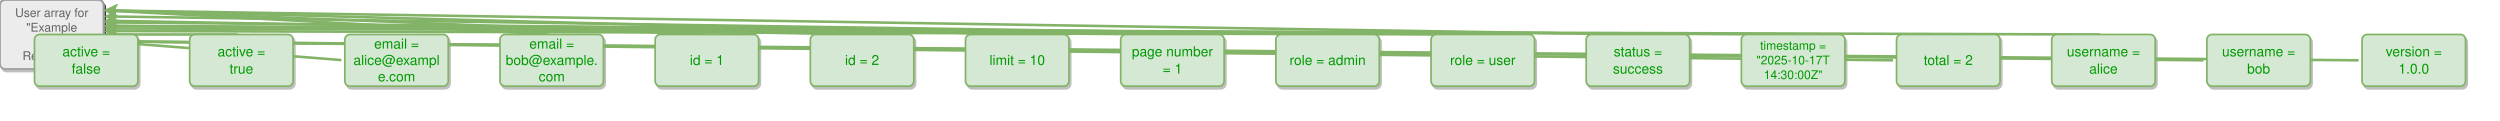
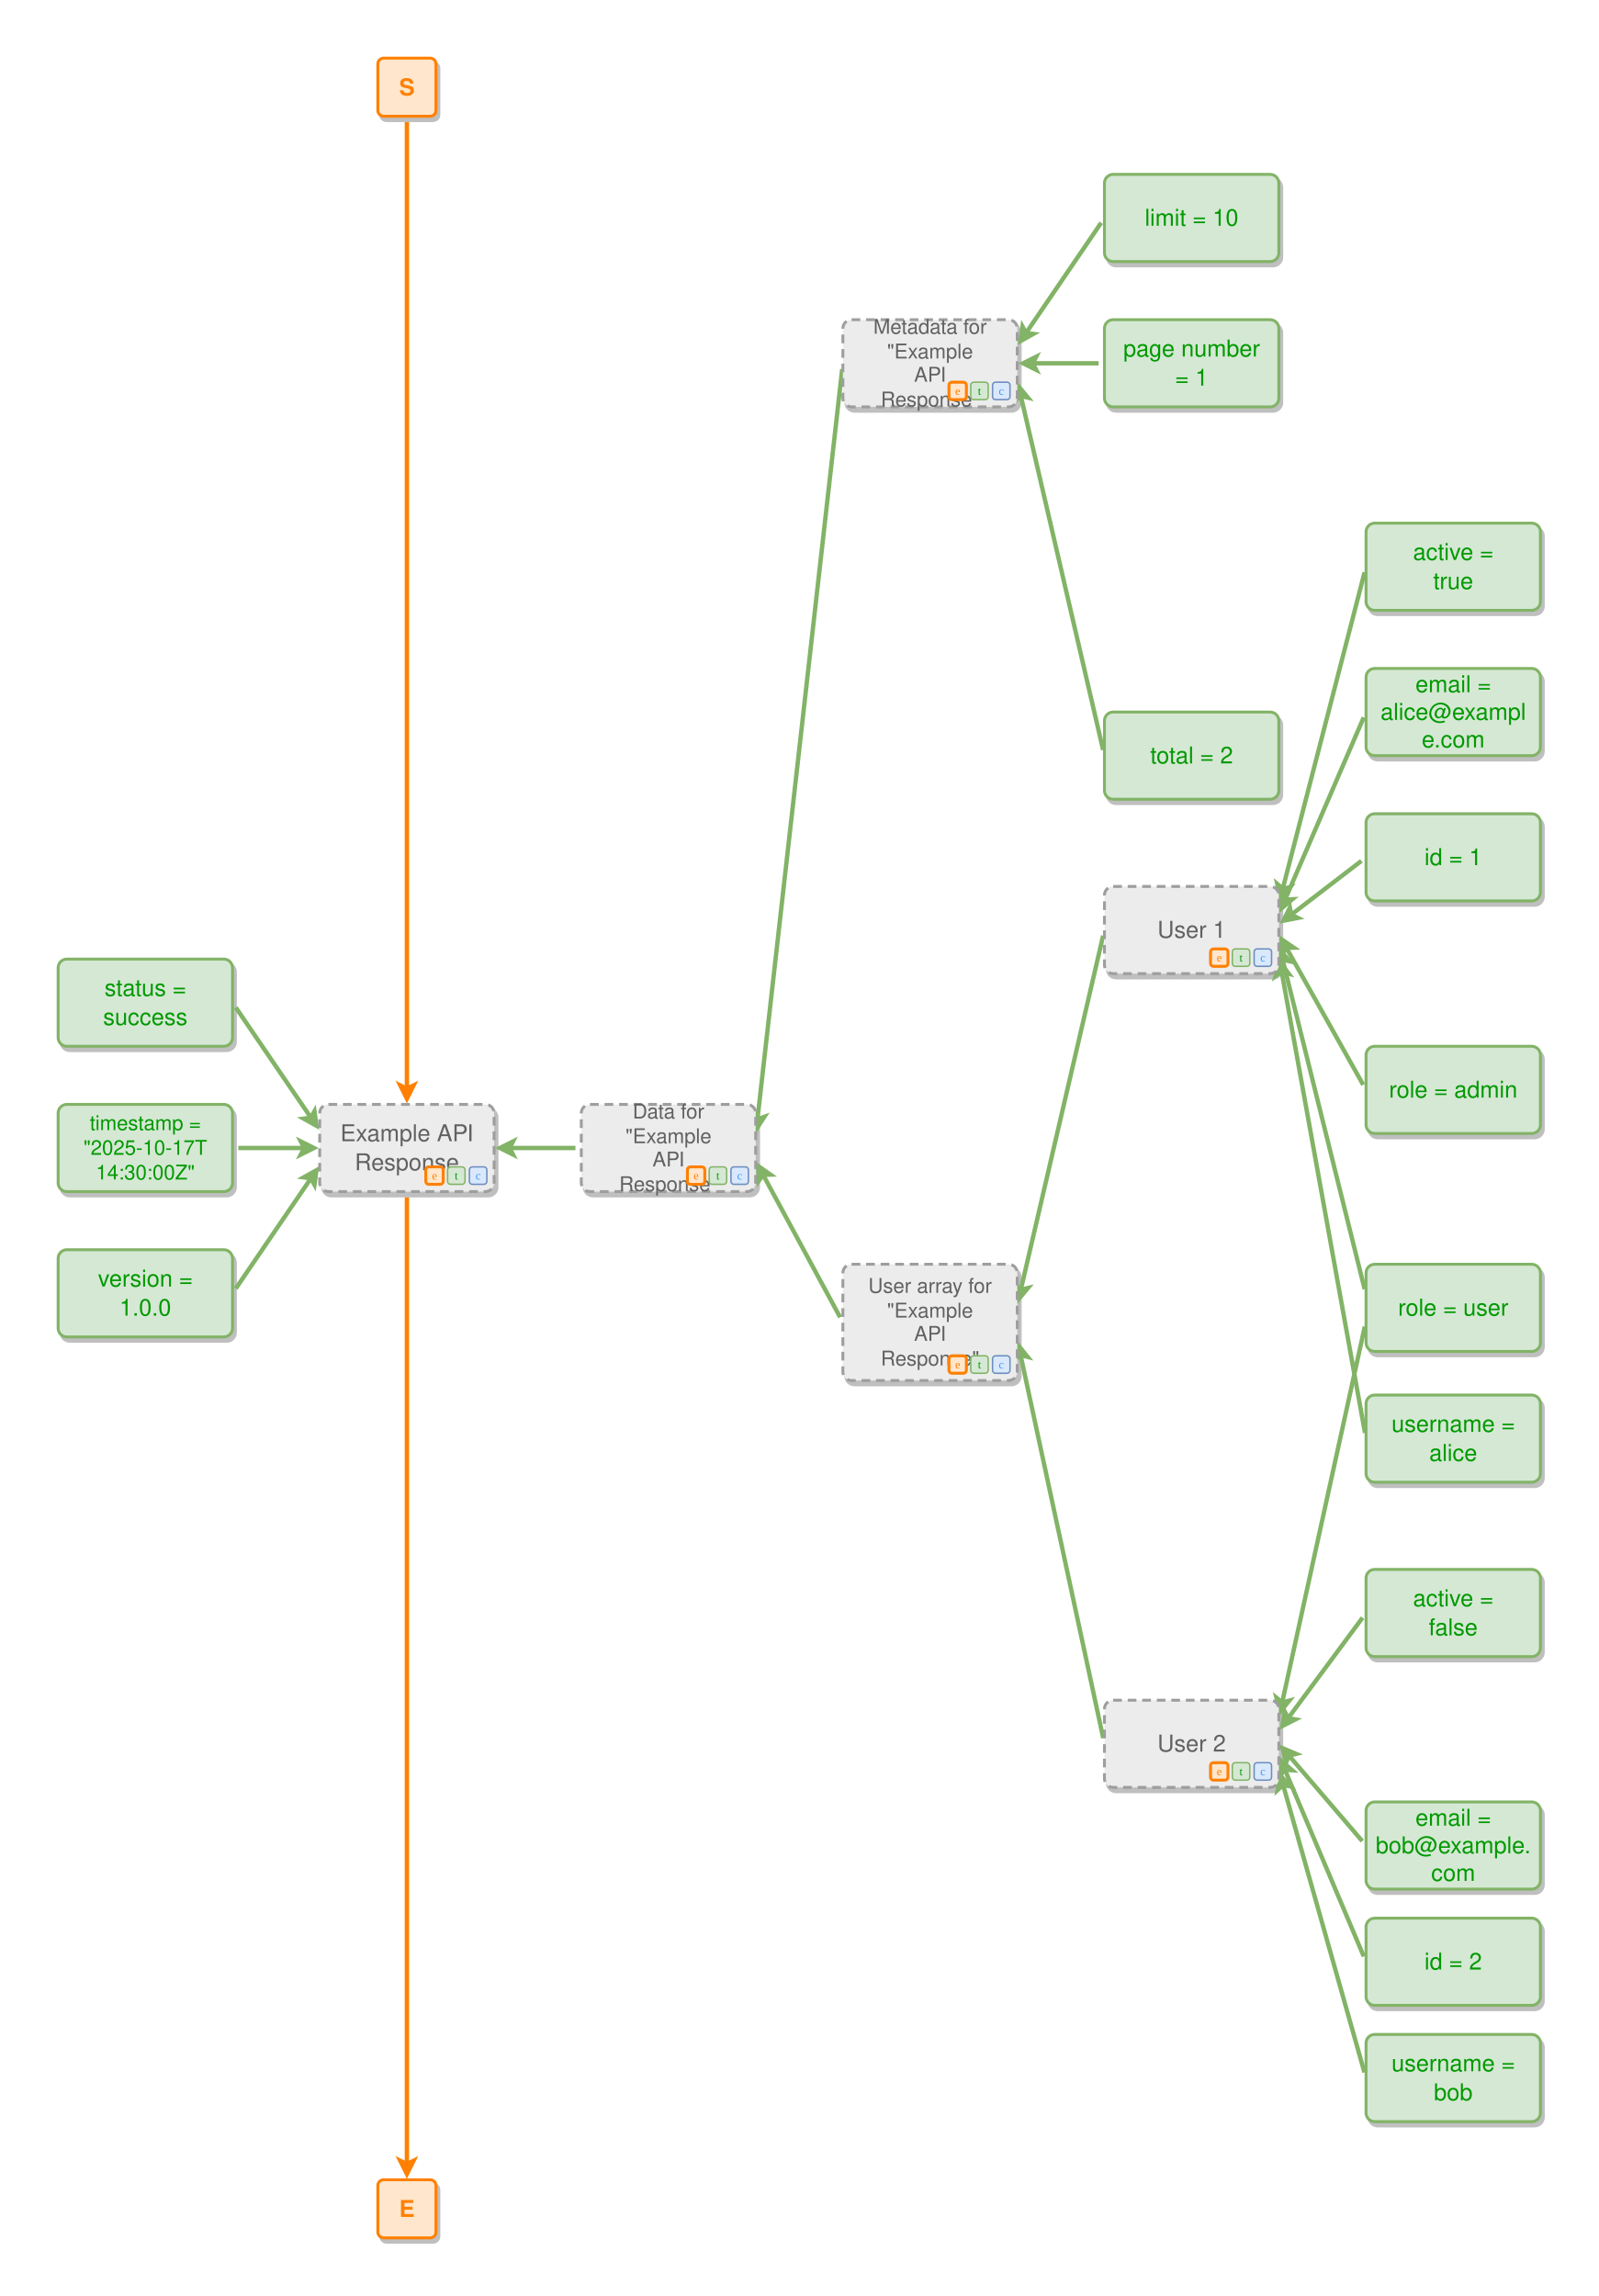
- <svg xmlns="http://www.w3.org/2000/svg" width="2900" height="140" viewBox="0 0 2900 140">
+ <svg xmlns="http://www.w3.org/2000/svg" width="1100" height="1580" viewBox="0 0 1100 1580">
  <defs>
  </defs>
  <g id="container-shells">
  </g>
  <g id="node-shadows">
-     <rect x="0" y="0" width="120" height="60" rx="6" ry="6" fill="#000000" stroke="#000000" stroke-width="2" opacity="0.25" transform="translate(2,3)" />
-     <rect x="580" y="40" width="120" height="60" rx="6" ry="6" fill="#000000" stroke="#000000" stroke-width="2" opacity="0.25" transform="translate(2,3)" />
-     <rect x="760" y="40" width="120" height="60" rx="6" ry="6" fill="#000000" stroke="#000000" stroke-width="2" opacity="0.25" transform="translate(2,3)" />
-     <rect x="940" y="40" width="120" height="60" rx="6" ry="6" fill="#000000" stroke="#000000" stroke-width="2" opacity="0.25" transform="translate(2,3)" />
-     <rect x="1120" y="40" width="120" height="60" rx="6" ry="6" fill="#000000" stroke="#000000" stroke-width="2" opacity="0.25" transform="translate(2,3)" />
-     <rect x="1300" y="40" width="120" height="60" rx="6" ry="6" fill="#000000" stroke="#000000" stroke-width="2" opacity="0.25" transform="translate(2,3)" />
-     <rect x="1480" y="40" width="120" height="60" rx="6" ry="6" fill="#000000" stroke="#000000" stroke-width="2" opacity="0.25" transform="translate(2,3)" />
-     <rect x="1660" y="40" width="120" height="60" rx="6" ry="6" fill="#000000" stroke="#000000" stroke-width="2" opacity="0.25" transform="translate(2,3)" />
-     <rect x="1840" y="40" width="120" height="60" rx="6" ry="6" fill="#000000" stroke="#000000" stroke-width="2" opacity="0.25" transform="translate(2,3)" />
-     <rect x="2020" y="40" width="120" height="60" rx="6" ry="6" fill="#000000" stroke="#000000" stroke-width="2" opacity="0.25" transform="translate(2,3)" />
-     <rect x="2200" y="40" width="120" height="60" rx="6" ry="6" fill="#000000" stroke="#000000" stroke-width="2" opacity="0.25" transform="translate(2,3)" />
-     <rect x="0" y="0" width="120" height="60" rx="6" ry="6" fill="#000000" stroke="#000000" stroke-width="2" opacity="0.25" transform="translate(2,3)" />
-     <rect x="2380" y="40" width="120" height="60" rx="6" ry="6" fill="#000000" stroke="#000000" stroke-width="2" opacity="0.25" transform="translate(2,3)" />
-     <rect x="2560" y="40" width="120" height="60" rx="6" ry="6" fill="#000000" stroke="#000000" stroke-width="2" opacity="0.25" transform="translate(2,3)" />
-     <rect x="2740" y="40" width="120" height="60" rx="6" ry="6" fill="#000000" stroke="#000000" stroke-width="2" opacity="0.25" transform="translate(2,3)" />
-     <rect x="0" y="0" width="120" height="60" rx="6" ry="6" fill="#000000" stroke="#000000" stroke-width="2" opacity="0.25" transform="translate(2,3)" />
-     <rect x="0" y="0" width="120" height="60" rx="6" ry="6" fill="#000000" stroke="#000000" stroke-width="2" opacity="0.25" transform="translate(2,3)" />
-     <rect x="0" y="0" width="120" height="60" rx="6" ry="6" fill="#000000" stroke="#000000" stroke-width="2" opacity="0.25" transform="translate(2,3)" />
-     <rect x="0" y="0" width="120" height="80" rx="6" ry="6" fill="#000000" stroke="#000000" stroke-width="2" opacity="0.25" transform="translate(2,3)" />
-     <rect x="40" y="40" width="120" height="60" rx="6" ry="6" fill="#000000" stroke="#000000" stroke-width="2" opacity="0.25" transform="translate(2,3)" />
-     <rect x="220" y="40" width="120" height="60" rx="6" ry="6" fill="#000000" stroke="#000000" stroke-width="2" opacity="0.25" transform="translate(2,3)" />
-     <rect x="400" y="40" width="120" height="60" rx="6" ry="6" fill="#000000" stroke="#000000" stroke-width="2" opacity="0.25" transform="translate(2,3)" />
+     <rect x="400" y="760" width="120" height="60" rx="6" ry="6" fill="#000000" stroke="#000000" stroke-width="2" opacity="0.25" transform="translate(2,3)" />
+     <rect x="940" y="1240" width="120" height="60" rx="6" ry="6" fill="#000000" stroke="#000000" stroke-width="2" opacity="0.25" transform="translate(2,3)" />
+     <rect x="940" y="560" width="120" height="60" rx="6" ry="6" fill="#000000" stroke="#000000" stroke-width="2" opacity="0.25" transform="translate(2,3)" />
+     <rect x="940" y="1320" width="120" height="60" rx="6" ry="6" fill="#000000" stroke="#000000" stroke-width="2" opacity="0.25" transform="translate(2,3)" />
+     <rect x="760" y="120" width="120" height="60" rx="6" ry="6" fill="#000000" stroke="#000000" stroke-width="2" opacity="0.25" transform="translate(2,3)" />
+     <rect x="760" y="220" width="120" height="60" rx="6" ry="6" fill="#000000" stroke="#000000" stroke-width="2" opacity="0.25" transform="translate(2,3)" />
+     <rect x="940" y="720" width="120" height="60" rx="6" ry="6" fill="#000000" stroke="#000000" stroke-width="2" opacity="0.25" transform="translate(2,3)" />
+     <rect x="940" y="870" width="120" height="60" rx="6" ry="6" fill="#000000" stroke="#000000" stroke-width="2" opacity="0.25" transform="translate(2,3)" />
+     <rect x="40" y="660" width="120" height="60" rx="6" ry="6" fill="#000000" stroke="#000000" stroke-width="2" opacity="0.25" transform="translate(2,3)" />
+     <rect x="40" y="760" width="120" height="60" rx="6" ry="6" fill="#000000" stroke="#000000" stroke-width="2" opacity="0.25" transform="translate(2,3)" />
+     <rect x="760" y="490" width="120" height="60" rx="6" ry="6" fill="#000000" stroke="#000000" stroke-width="2" opacity="0.25" transform="translate(2,3)" />
+     <rect x="220" y="760" width="120" height="60" rx="6" ry="6" fill="#000000" stroke="#000000" stroke-width="2" opacity="0.25" transform="translate(2,3)" />
+     <rect x="940" y="960" width="120" height="60" rx="6" ry="6" fill="#000000" stroke="#000000" stroke-width="2" opacity="0.25" transform="translate(2,3)" />
+     <rect x="940" y="1400" width="120" height="60" rx="6" ry="6" fill="#000000" stroke="#000000" stroke-width="2" opacity="0.25" transform="translate(2,3)" />
+     <rect x="40" y="860" width="120" height="60" rx="6" ry="6" fill="#000000" stroke="#000000" stroke-width="2" opacity="0.25" transform="translate(2,3)" />
+     <rect x="260" y="40" width="40" height="40" rx="4" ry="4" fill="#000000" stroke="#000000" stroke-width="2" opacity="0.25" transform="translate(2,3)" />
+     <rect x="260" y="1500" width="40" height="40" rx="4" ry="4" fill="#000000" stroke="#000000" stroke-width="2" opacity="0.25" transform="translate(2,3)" />
+     <rect x="580" y="220" width="120" height="60" rx="6" ry="6" fill="#000000" stroke="#000000" stroke-width="2" opacity="0.25" transform="translate(2,3)" />
+     <rect x="760" y="610" width="120" height="60" rx="6" ry="6" fill="#000000" stroke="#000000" stroke-width="2" opacity="0.25" transform="translate(2,3)" />
+     <rect x="760" y="1170" width="120" height="60" rx="6" ry="6" fill="#000000" stroke="#000000" stroke-width="2" opacity="0.25" transform="translate(2,3)" />
+     <rect x="580" y="870" width="120" height="80" rx="6" ry="6" fill="#000000" stroke="#000000" stroke-width="2" opacity="0.25" transform="translate(2,3)" />
+     <rect x="940" y="1080" width="120" height="60" rx="6" ry="6" fill="#000000" stroke="#000000" stroke-width="2" opacity="0.25" transform="translate(2,3)" />
+     <rect x="940" y="360" width="120" height="60" rx="6" ry="6" fill="#000000" stroke="#000000" stroke-width="2" opacity="0.25" transform="translate(2,3)" />
+     <rect x="940" y="460" width="120" height="60" rx="6" ry="6" fill="#000000" stroke="#000000" stroke-width="2" opacity="0.25" transform="translate(2,3)" />
  </g>
  <g id="edges">
    <g class="edge" data-edge-idx="0" data-edge-base="partof" data-edge-from="1" data-edge-to="2">
-       <line x1="28.00" y1="60.00" x2="32.75" y2="60.00" stroke="#82b366" stroke-width="3" />
-       <path d="M 26.00 60.00 L 35.00 55.50 L 32.75 60.00 L 35.00 64.50 Z" fill="#82b366" stroke="#82b366" stroke-width="3" stroke-miterlimit="10" />
+       <line x1="396.00" y1="790.00" x2="350.75" y2="790.00" stroke="#82b366" stroke-width="3" />
+       <path d="M 344.00 790.00 L 353.00 785.50 L 350.75 790.00 L 353.00 794.50 Z" fill="#82b366" stroke="#82b366" stroke-width="3" stroke-miterlimit="10" />
    </g>
    <g class="edge" data-edge-idx="1" data-edge-base="partof" data-edge-from="10" data-edge-to="5">
-       <line x1="636.01" y1="39.78" x2="130.73" y2="12.58" stroke="#82b366" stroke-width="3" />
-       <path d="M 123.99 12.22 L 133.22 8.21 L 130.73 12.58 L 132.74 17.19 Z" fill="#82b366" stroke="#82b366" stroke-width="3" stroke-miterlimit="10" />
+       <line x1="937.40" y1="1266.96" x2="887.00" y2="1208.16" stroke="#82b366" stroke-width="3" />
+       <path d="M 882.60 1203.04 L 891.88 1206.94 L 887.00 1208.16 L 885.04 1212.80 Z" fill="#82b366" stroke="#82b366" stroke-width="3" stroke-miterlimit="10" />
    </g>
    <g class="edge" data-edge-idx="2" data-edge-base="partof" data-edge-from="11" data-edge-to="4">
-       <line x1="816.00" y1="39.84" x2="130.74" y2="12.43" stroke="#82b366" stroke-width="3" />
-       <path d="M 124.00 12.16 L 133.17 8.02 L 130.74 12.43 L 132.81 17.02 Z" fill="#82b366" stroke="#82b366" stroke-width="3" stroke-miterlimit="10" />
+       <line x1="936.83" y1="592.43" x2="888.53" y2="629.46" stroke="#82b366" stroke-width="3" />
+       <path d="M 883.17 633.57 L 887.58 624.52 L 888.53 629.46 L 893.05 631.66 Z" fill="#82b366" stroke="#82b366" stroke-width="3" stroke-miterlimit="10" />
    </g>
    <g class="edge" data-edge-idx="3" data-edge-base="partof" data-edge-from="12" data-edge-to="5">
-       <line x1="996.00" y1="39.93" x2="130.75" y2="24.20" stroke="#82b366" stroke-width="3" />
-       <path d="M 124.00 24.07 L 133.08 19.74 L 130.75 24.20 L 132.92 28.74 Z" fill="#82b366" stroke="#82b366" stroke-width="3" stroke-miterlimit="10" />
+       <line x1="938.44" y1="1346.32" x2="884.18" y2="1217.90" stroke="#82b366" stroke-width="3" />
+       <path d="M 881.56 1211.68 L 889.20 1218.22 L 884.18 1217.90 L 880.91 1221.73 Z" fill="#82b366" stroke="#82b366" stroke-width="3" stroke-miterlimit="10" />
    </g>
    <g class="edge" data-edge-idx="4" data-edge-base="partof" data-edge-from="13" data-edge-to="3">
-       <line x1="1176.00" y1="39.89" x2="130.75" y2="12.28" stroke="#82b366" stroke-width="3" />
-       <path d="M 124.00 12.11 L 133.11 7.84 L 130.75 12.28 L 132.88 16.84 Z" fill="#82b366" stroke="#82b366" stroke-width="3" stroke-miterlimit="10" />
+       <line x1="757.75" y1="153.30" x2="706.06" y2="229.12" stroke="#82b366" stroke-width="3" />
+       <path d="M 702.25 234.70 L 703.61 224.72 L 706.06 229.12 L 711.04 229.79 Z" fill="#82b366" stroke="#82b366" stroke-width="3" stroke-miterlimit="10" />
    </g>
    <g class="edge" data-edge-idx="5" data-edge-base="partof" data-edge-from="14" data-edge-to="3">
-       <line x1="1356.00" y1="39.97" x2="130.75" y2="30.09" stroke="#82b366" stroke-width="3" />
-       <path d="M 124.00 30.03 L 133.04 25.60 L 130.75 30.09 L 132.96 34.60 Z" fill="#82b366" stroke="#82b366" stroke-width="3" stroke-miterlimit="10" />
+       <line x1="756.00" y1="250.00" x2="710.75" y2="250.00" stroke="#82b366" stroke-width="3" />
+       <path d="M 704.00 250.00 L 713.00 245.50 L 710.75 250.00 L 713.00 254.50 Z" fill="#82b366" stroke="#82b366" stroke-width="3" stroke-miterlimit="10" />
    </g>
    <g class="edge" data-edge-idx="6" data-edge-base="partof" data-edge-from="15" data-edge-to="4">
-       <line x1="1536.00" y1="39.94" x2="130.75" y2="19.16" stroke="#82b366" stroke-width="3" />
-       <path d="M 124.00 19.06 L 133.07 14.69 L 130.75 19.16 L 132.93 23.69 Z" fill="#82b366" stroke="#82b366" stroke-width="3" stroke-miterlimit="10" />
+       <line x1="938.04" y1="746.51" x2="885.26" y2="652.38" stroke="#82b366" stroke-width="3" />
+       <path d="M 881.96 646.49 L 890.28 652.14 L 885.26 652.38 L 882.43 656.54 Z" fill="#82b366" stroke="#82b366" stroke-width="3" stroke-miterlimit="10" />
    </g>
    <g class="edge" data-edge-idx="7" data-edge-base="partof" data-edge-from="16" data-edge-to="4">
-       <line x1="1716.00" y1="39.97" x2="130.75" y2="26.09" stroke="#82b366" stroke-width="3" />
-       <path d="M 124.00 26.03 L 133.04 21.61 L 130.75 26.09 L 132.96 30.61 Z" fill="#82b366" stroke="#82b366" stroke-width="3" stroke-miterlimit="10" />
+       <line x1="939.03" y1="887.12" x2="882.60" y2="660.43" stroke="#82b366" stroke-width="3" />
+       <path d="M 880.97 653.88 L 887.51 661.53 L 882.60 660.43 L 878.77 663.70 Z" fill="#82b366" stroke="#82b366" stroke-width="3" stroke-miterlimit="10" />
    </g>
    <g class="edge" data-edge-idx="8" data-edge-base="partof" data-edge-from="16" data-edge-to="5">
-       <line x1="1716.00" y1="39.99" x2="130.75" y2="36.03" stroke="#82b366" stroke-width="3" />
-       <path d="M 124.00 36.01 L 133.01 31.53 L 130.75 36.03 L 132.99 40.53 Z" fill="#82b366" stroke="#82b366" stroke-width="3" stroke-miterlimit="10" />
+       <line x1="939.14" y1="912.91" x2="882.31" y2="1171.50" stroke="#82b366" stroke-width="3" />
+       <path d="M 880.86 1178.09 L 878.40 1168.34 L 882.31 1171.50 L 887.19 1170.27 Z" fill="#82b366" stroke="#82b366" stroke-width="3" stroke-miterlimit="10" />
    </g>
    <g class="edge" data-edge-idx="9" data-edge-base="partof" data-edge-from="17" data-edge-to="2">
-       <line x1="1896.00" y1="39.94" x2="130.75" y2="12.17" stroke="#82b366" stroke-width="3" />
-       <path d="M 124.00 12.06 L 133.07 7.71 L 130.75 12.17 L 132.93 16.70 Z" fill="#82b366" stroke="#82b366" stroke-width="3" stroke-miterlimit="10" />
+       <line x1="162.25" y1="693.30" x2="213.94" y2="769.12" stroke="#82b366" stroke-width="3" />
+       <path d="M 217.75 774.70 L 208.96 769.79 L 213.94 769.12 L 216.39 764.72 Z" fill="#82b366" stroke="#82b366" stroke-width="3" stroke-miterlimit="10" />
    </g>
    <g class="edge" data-edge-idx="10" data-edge-base="partof" data-edge-from="18" data-edge-to="2">
-       <line x1="2076.00" y1="39.98" x2="130.75" y2="30.05" stroke="#82b366" stroke-width="3" />
-       <path d="M 124.00 30.02 L 133.02 25.57 L 130.75 30.05 L 132.98 34.57 Z" fill="#82b366" stroke="#82b366" stroke-width="3" stroke-miterlimit="10" />
+       <line x1="164.00" y1="790.00" x2="209.25" y2="790.00" stroke="#82b366" stroke-width="3" />
+       <path d="M 216.00 790.00 L 207.00 794.50 L 209.25 790.00 L 207.00 785.50 Z" fill="#82b366" stroke="#82b366" stroke-width="3" stroke-miterlimit="10" />
    </g>
    <g class="edge" data-edge-idx="11" data-edge-base="partof" data-edge-from="19" data-edge-to="3">
-       <line x1="2196.00" y1="69.96" x2="130.75" y2="48.11" stroke="#82b366" stroke-width="3" />
-       <path d="M 124.00 48.04 L 133.05 43.64 L 130.75 48.11 L 132.95 52.64 Z" fill="#82b366" stroke="#82b366" stroke-width="3" stroke-miterlimit="10" />
-     </g>
-     <g class="edge" data-edge-idx="12" data-edge-base="partof" data-edge-from="20" data-edge-to="4">
-       <line x1="2436.00" y1="39.99" x2="130.75" y2="33.03" stroke="#82b366" stroke-width="3" />
-       <path d="M 124.00 33.01 L 133.01 28.54 L 130.75 33.03 L 132.99 37.54 Z" fill="#82b366" stroke="#82b366" stroke-width="3" stroke-miterlimit="10" />
-     </g>
-     <g class="edge" data-edge-idx="13" data-edge-base="partof" data-edge-from="21" data-edge-to="5">
-       <line x1="2556.00" y1="69.96" x2="130.75" y2="48.10" stroke="#82b366" stroke-width="3" />
-       <path d="M 124.00 48.04 L 133.04 43.62 L 130.75 48.10 L 132.96 52.62 Z" fill="#82b366" stroke="#82b366" stroke-width="3" stroke-miterlimit="10" />
-     </g>
-     <g class="edge" data-edge-idx="14" data-edge-base="partof" data-edge-from="22" data-edge-to="2">
-       <line x1="2736.00" y1="69.97" x2="130.75" y2="48.09" stroke="#82b366" stroke-width="3" />
-       <path d="M 124.00 48.03 L 133.04 43.61 L 130.75 48.09 L 132.96 52.61 Z" fill="#82b366" stroke="#82b366" stroke-width="3" stroke-miterlimit="10" />
-     </g>
-     <g class="edge" data-edge-idx="16" data-edge-base="partof" data-edge-from="4" data-edge-to="6">
-       <line x1="56.00" y1="0.00" x2="34.75" y2="0.00" stroke="#82b366" stroke-width="3" />
-       <path d="M 28.00 0.00 L 37.00 -4.50 L 34.75 0.00 L 37.00 4.50 Z" fill="#82b366" stroke="#82b366" stroke-width="3" stroke-miterlimit="10" />
-     </g>
-     <g class="edge" data-edge-idx="18" data-edge-base="partof" data-edge-from="6" data-edge-to="1">
-       <line x1="96.00" y1="4.00" x2="96.00" y2="49.25" stroke="#82b366" stroke-width="3" />
-       <path d="M 96.00 56.00 L 91.50 47.00 L 96.00 49.25 L 100.50 47.00 Z" fill="#82b366" stroke="#82b366" stroke-width="3" stroke-miterlimit="10" />
-     </g>
-     <g class="edge" data-edge-idx="19" data-edge-base="partof" data-edge-from="7" data-edge-to="5">
-       <line x1="97.04" y1="42.69" x2="85.95" y2="52.77" stroke="#82b366" stroke-width="3" />
-       <path d="M 80.96 57.31 L 84.59 47.93 L 85.95 52.77 L 90.65 54.58 Z" fill="#82b366" stroke="#82b366" stroke-width="3" stroke-miterlimit="10" />
-     </g>
-     <g class="edge" data-edge-idx="20" data-edge-base="partof" data-edge-from="8" data-edge-to="4">
-       <line x1="276.00" y1="40.00" x2="130.75" y2="40.00" stroke="#82b366" stroke-width="3" />
-       <path d="M 124.00 40.00 L 133.00 35.50 L 130.75 40.00 L 133.00 44.50 Z" fill="#82b366" stroke="#82b366" stroke-width="3" stroke-miterlimit="10" />
-     </g>
-     <g class="edge" data-edge-idx="21" data-edge-base="partof" data-edge-from="9" data-edge-to="4">
-       <line x1="396.01" y1="69.69" x2="130.72" y2="48.84" stroke="#82b366" stroke-width="3" />
-       <path d="M 123.99 48.31 L 133.31 44.53 L 130.72 48.84 L 132.61 53.50 Z" fill="#82b366" stroke="#82b366" stroke-width="3" stroke-miterlimit="10" />
+       <line x1="759.09" y1="516.10" x2="702.44" y2="272.47" stroke="#82b366" stroke-width="3" />
+       <path d="M 700.91 265.90 L 707.33 273.64 L 702.44 272.47 L 698.56 275.68 Z" fill="#82b366" stroke="#82b366" stroke-width="3" stroke-miterlimit="10" />
+     </g>
+     <g class="edge" data-edge-idx="12" data-edge-base="leadsto" data-edge-from="2" data-edge-to="24">
+       <line x1="280.00" y1="824.00" x2="280.00" y2="1489.25" stroke="#ff8000" stroke-width="3" />
+       <path d="M 280.00 1496.00 L 275.50 1487.00 L 280.00 1489.25 L 284.50 1487.00 Z" fill="#ff8000" stroke="#ff8000" stroke-width="3" stroke-miterlimit="10" />
+     </g>
+     <g class="edge" data-edge-idx="13" data-edge-base="partof" data-edge-from="20" data-edge-to="4">
+       <line x1="939.29" y1="986.06" x2="881.91" y2="668.58" stroke="#82b366" stroke-width="3" />
+       <path d="M 880.71 661.94 L 886.74 669.99 L 881.91 668.58 L 877.88 671.59 Z" fill="#82b366" stroke="#82b366" stroke-width="3" stroke-miterlimit="10" />
+     </g>
+     <g class="edge" data-edge-idx="14" data-edge-base="partof" data-edge-from="21" data-edge-to="5">
+       <line x1="938.91" y1="1426.15" x2="882.93" y2="1228.34" stroke="#82b366" stroke-width="3" />
+       <path d="M 881.09 1221.85 L 887.87 1229.28 L 882.93 1228.34 L 879.21 1231.73 Z" fill="#82b366" stroke="#82b366" stroke-width="3" stroke-miterlimit="10" />
+     </g>
+     <g class="edge" data-edge-idx="15" data-edge-base="partof" data-edge-from="22" data-edge-to="2">
+       <line x1="162.25" y1="886.70" x2="213.94" y2="810.88" stroke="#82b366" stroke-width="3" />
+       <path d="M 217.75 805.30 L 216.39 815.28 L 213.94 810.88 L 208.96 810.21 Z" fill="#82b366" stroke="#82b366" stroke-width="3" stroke-miterlimit="10" />
+     </g>
+     <g class="edge" data-edge-idx="16" data-edge-base="leadsto" data-edge-from="23" data-edge-to="2">
+       <line x1="280.00" y1="84.00" x2="280.00" y2="749.25" stroke="#ff8000" stroke-width="3" />
+       <path d="M 280.00 756.00 L 275.50 747.00 L 280.00 749.25 L 284.50 747.00 Z" fill="#ff8000" stroke="#ff8000" stroke-width="3" stroke-miterlimit="10" />
+     </g>
+     <g class="edge" data-edge-idx="17" data-edge-base="partof" data-edge-from="3" data-edge-to="1">
+       <line x1="579.55" y1="253.97" x2="521.21" y2="770.32" stroke="#82b366" stroke-width="3" />
+       <path d="M 520.45 777.03 L 516.99 767.58 L 521.21 770.32 L 525.93 768.59 Z" fill="#82b366" stroke="#82b366" stroke-width="3" stroke-miterlimit="10" />
+     </g>
+     <g class="edge" data-edge-idx="18" data-edge-base="partof" data-edge-from="4" data-edge-to="6">
+       <line x1="759.09" y1="643.90" x2="702.44" y2="887.53" stroke="#82b366" stroke-width="3" />
+       <path d="M 700.91 894.10 L 698.56 884.32 L 702.44 887.53 L 707.33 886.36 Z" fill="#82b366" stroke="#82b366" stroke-width="3" stroke-miterlimit="10" />
+     </g>
+     <g class="edge" data-edge-idx="19" data-edge-base="partof" data-edge-from="5" data-edge-to="6">
+       <line x1="759.16" y1="1196.09" x2="702.27" y2="932.51" stroke="#82b366" stroke-width="3" />
+       <path d="M 700.84 925.91 L 707.14 933.76 L 702.27 932.51 L 698.34 935.66 Z" fill="#82b366" stroke="#82b366" stroke-width="3" stroke-miterlimit="10" />
+     </g>
+     <g class="edge" data-edge-idx="20" data-edge-base="partof" data-edge-from="6" data-edge-to="1">
+       <line x1="578.10" y1="906.48" x2="525.11" y2="808.46" stroke="#82b366" stroke-width="3" />
+       <path d="M 521.90 802.52 L 530.14 808.30 L 525.11 808.46 L 522.22 812.58 Z" fill="#82b366" stroke="#82b366" stroke-width="3" stroke-miterlimit="10" />
+     </g>
+     <g class="edge" data-edge-idx="21" data-edge-base="partof" data-edge-from="7" data-edge-to="5">
+       <line x1="937.62" y1="1113.21" x2="886.40" y2="1182.36" stroke="#82b366" stroke-width="3" />
+       <path d="M 882.38 1187.79 L 884.12 1177.88 L 886.40 1182.36 L 891.35 1183.23 Z" fill="#82b366" stroke="#82b366" stroke-width="3" stroke-miterlimit="10" />
+     </g>
+     <g class="edge" data-edge-idx="22" data-edge-base="partof" data-edge-from="8" data-edge-to="4">
+       <line x1="939.00" y1="393.87" x2="882.69" y2="611.59" stroke="#82b366" stroke-width="3" />
+       <path d="M 881.00 618.13 L 878.90 608.29 L 882.69 611.59 L 887.61 610.54 Z" fill="#82b366" stroke="#82b366" stroke-width="3" stroke-miterlimit="10" />
+     </g>
+     <g class="edge" data-edge-idx="23" data-edge-base="partof" data-edge-from="9" data-edge-to="4">
+       <line x1="938.41" y1="493.67" x2="884.26" y2="619.13" stroke="#82b366" stroke-width="3" />
+       <path d="M 881.59 625.33 L 881.02 615.28 L 884.26 619.13 L 889.28 618.85 Z" fill="#82b366" stroke="#82b366" stroke-width="3" stroke-miterlimit="10" />
    </g>
  </g>
  <g id="nodes">
-     <rect x="0" y="0" width="120" height="60" rx="6" ry="6" fill="#ececec" stroke="#9e9e9e" stroke-width="2" />
-     <text x="60" y="5" text-anchor="middle" dominant-baseline="middle" font-family="Helvetica,Inter,Segoe UI,Arial" font-size="14" font-weight="normal" fill="#616161">Data for</text>
-     <text x="60" y="22" text-anchor="middle" dominant-baseline="middle" font-family="Helvetica,Inter,Segoe UI,Arial" font-size="14" font-weight="normal" fill="#616161">"Example</text>
-     <text x="60" y="38" text-anchor="middle" dominant-baseline="middle" font-family="Helvetica,Inter,Segoe UI,Arial" font-size="14" font-weight="normal" fill="#616161">API</text>
-     <text x="60" y="55" text-anchor="middle" dominant-baseline="middle" font-family="Helvetica,Inter,Segoe UI,Arial" font-size="14" font-weight="normal" fill="#616161">Response"</text>
-     <rect x="580" y="40" width="120" height="60" rx="6" ry="6" fill="#d5e8d4" stroke="#82b366" stroke-width="2" />
-     <text x="640" y="51" text-anchor="middle" dominant-baseline="middle" font-family="Helvetica,Inter,Segoe UI,Arial" font-size="16" font-weight="normal" fill="#009900">email =</text>
-     <text x="640" y="70" text-anchor="middle" dominant-baseline="middle" font-family="Helvetica,Inter,Segoe UI,Arial" font-size="16" font-weight="normal" fill="#009900">bob@example.</text>
-     <text x="640" y="89" text-anchor="middle" dominant-baseline="middle" font-family="Helvetica,Inter,Segoe UI,Arial" font-size="16" font-weight="normal" fill="#009900">com</text>
-     <rect x="760" y="40" width="120" height="60" rx="6" ry="6" fill="#d5e8d4" stroke="#82b366" stroke-width="2" />
-     <text x="820" y="70" text-anchor="middle" dominant-baseline="middle" font-family="Helvetica,Inter,Segoe UI,Arial" font-size="16" font-weight="normal" fill="#009900">id = 1</text>
-     <rect x="940" y="40" width="120" height="60" rx="6" ry="6" fill="#d5e8d4" stroke="#82b366" stroke-width="2" />
-     <text x="1000" y="70" text-anchor="middle" dominant-baseline="middle" font-family="Helvetica,Inter,Segoe UI,Arial" font-size="16" font-weight="normal" fill="#009900">id = 2</text>
-     <rect x="1120" y="40" width="120" height="60" rx="6" ry="6" fill="#d5e8d4" stroke="#82b366" stroke-width="2" />
-     <text x="1180" y="70" text-anchor="middle" dominant-baseline="middle" font-family="Helvetica,Inter,Segoe UI,Arial" font-size="16" font-weight="normal" fill="#009900">limit = 10</text>
-     <rect x="1300" y="40" width="120" height="60" rx="6" ry="6" fill="#d5e8d4" stroke="#82b366" stroke-width="2" />
-     <text x="1360" y="60" text-anchor="middle" dominant-baseline="middle" font-family="Helvetica,Inter,Segoe UI,Arial" font-size="16" font-weight="normal" fill="#009900">page number</text>
-     <text x="1360" y="80" text-anchor="middle" dominant-baseline="middle" font-family="Helvetica,Inter,Segoe UI,Arial" font-size="16" font-weight="normal" fill="#009900">= 1</text>
-     <rect x="1480" y="40" width="120" height="60" rx="6" ry="6" fill="#d5e8d4" stroke="#82b366" stroke-width="2" />
-     <text x="1540" y="70" text-anchor="middle" dominant-baseline="middle" font-family="Helvetica,Inter,Segoe UI,Arial" font-size="16" font-weight="normal" fill="#009900">role = admin</text>
-     <rect x="1660" y="40" width="120" height="60" rx="6" ry="6" fill="#d5e8d4" stroke="#82b366" stroke-width="2" />
-     <text x="1720" y="70" text-anchor="middle" dominant-baseline="middle" font-family="Helvetica,Inter,Segoe UI,Arial" font-size="16" font-weight="normal" fill="#009900">role = user</text>
-     <rect x="1840" y="40" width="120" height="60" rx="6" ry="6" fill="#d5e8d4" stroke="#82b366" stroke-width="2" />
-     <text x="1900" y="60" text-anchor="middle" dominant-baseline="middle" font-family="Helvetica,Inter,Segoe UI,Arial" font-size="16" font-weight="normal" fill="#009900">status =</text>
-     <text x="1900" y="80" text-anchor="middle" dominant-baseline="middle" font-family="Helvetica,Inter,Segoe UI,Arial" font-size="16" font-weight="normal" fill="#009900">success</text>
-     <rect x="2020" y="40" width="120" height="60" rx="6" ry="6" fill="#d5e8d4" stroke="#82b366" stroke-width="2" />
-     <text x="2080" y="53" text-anchor="middle" dominant-baseline="middle" font-family="Helvetica,Inter,Segoe UI,Arial" font-size="14" font-weight="normal" fill="#009900">timestamp =</text>
-     <text x="2080" y="70" text-anchor="middle" dominant-baseline="middle" font-family="Helvetica,Inter,Segoe UI,Arial" font-size="14" font-weight="normal" fill="#009900">"2025-10-17T</text>
-     <text x="2080" y="87" text-anchor="middle" dominant-baseline="middle" font-family="Helvetica,Inter,Segoe UI,Arial" font-size="14" font-weight="normal" fill="#009900">14:30:00Z"</text>
-     <rect x="2200" y="40" width="120" height="60" rx="6" ry="6" fill="#d5e8d4" stroke="#82b366" stroke-width="2" />
-     <text x="2260" y="70" text-anchor="middle" dominant-baseline="middle" font-family="Helvetica,Inter,Segoe UI,Arial" font-size="16" font-weight="normal" fill="#009900">total = 2</text>
-     <rect x="0" y="0" width="120" height="60" rx="6" ry="6" fill="#ececec" stroke="#9e9e9e" stroke-width="2" />
-     <text x="60" y="20" text-anchor="middle" dominant-baseline="middle" font-family="Helvetica,Inter,Segoe UI,Arial" font-size="16" font-weight="normal" fill="#616161">Example API</text>
-     <text x="60" y="40" text-anchor="middle" dominant-baseline="middle" font-family="Helvetica,Inter,Segoe UI,Arial" font-size="16" font-weight="normal" fill="#616161">Response</text>
-     <rect x="2380" y="40" width="120" height="60" rx="6" ry="6" fill="#d5e8d4" stroke="#82b366" stroke-width="2" />
-     <text x="2440" y="60" text-anchor="middle" dominant-baseline="middle" font-family="Helvetica,Inter,Segoe UI,Arial" font-size="16" font-weight="normal" fill="#009900">username =</text>
-     <text x="2440" y="80" text-anchor="middle" dominant-baseline="middle" font-family="Helvetica,Inter,Segoe UI,Arial" font-size="16" font-weight="normal" fill="#009900">alice</text>
-     <rect x="2560" y="40" width="120" height="60" rx="6" ry="6" fill="#d5e8d4" stroke="#82b366" stroke-width="2" />
-     <text x="2620" y="60" text-anchor="middle" dominant-baseline="middle" font-family="Helvetica,Inter,Segoe UI,Arial" font-size="16" font-weight="normal" fill="#009900">username =</text>
-     <text x="2620" y="80" text-anchor="middle" dominant-baseline="middle" font-family="Helvetica,Inter,Segoe UI,Arial" font-size="16" font-weight="normal" fill="#009900">bob</text>
-     <rect x="2740" y="40" width="120" height="60" rx="6" ry="6" fill="#d5e8d4" stroke="#82b366" stroke-width="2" />
-     <text x="2800" y="60" text-anchor="middle" dominant-baseline="middle" font-family="Helvetica,Inter,Segoe UI,Arial" font-size="16" font-weight="normal" fill="#009900">version =</text>
-     <text x="2800" y="80" text-anchor="middle" dominant-baseline="middle" font-family="Helvetica,Inter,Segoe UI,Arial" font-size="16" font-weight="normal" fill="#009900">1.0.0</text>
-     <rect x="0" y="0" width="120" height="60" rx="6" ry="6" fill="#ececec" stroke="#9e9e9e" stroke-width="2" />
-     <text x="60" y="5" text-anchor="middle" dominant-baseline="middle" font-family="Helvetica,Inter,Segoe UI,Arial" font-size="14" font-weight="normal" fill="#616161">Metadata for</text>
-     <text x="60" y="22" text-anchor="middle" dominant-baseline="middle" font-family="Helvetica,Inter,Segoe UI,Arial" font-size="14" font-weight="normal" fill="#616161">"Example</text>
-     <text x="60" y="38" text-anchor="middle" dominant-baseline="middle" font-family="Helvetica,Inter,Segoe UI,Arial" font-size="14" font-weight="normal" fill="#616161">API</text>
-     <text x="60" y="55" text-anchor="middle" dominant-baseline="middle" font-family="Helvetica,Inter,Segoe UI,Arial" font-size="14" font-weight="normal" fill="#616161">Response"</text>
-     <rect x="0" y="0" width="120" height="60" rx="6" ry="6" fill="#ececec" stroke="#9e9e9e" stroke-width="2" />
-     <text x="60" y="30" text-anchor="middle" dominant-baseline="middle" font-family="Helvetica,Inter,Segoe UI,Arial" font-size="16" font-weight="normal" fill="#616161">User 1</text>
-     <rect x="0" y="0" width="120" height="60" rx="6" ry="6" fill="#ececec" stroke="#9e9e9e" stroke-width="2" />
-     <text x="60" y="30" text-anchor="middle" dominant-baseline="middle" font-family="Helvetica,Inter,Segoe UI,Arial" font-size="16" font-weight="normal" fill="#616161">User 2</text>
-     <rect x="0" y="0" width="120" height="80" rx="6" ry="6" fill="#ececec" stroke="#9e9e9e" stroke-width="2" />
-     <text x="60" y="15" text-anchor="middle" dominant-baseline="middle" font-family="Helvetica,Inter,Segoe UI,Arial" font-size="14" font-weight="normal" fill="#616161">User array for</text>
-     <text x="60" y="32" text-anchor="middle" dominant-baseline="middle" font-family="Helvetica,Inter,Segoe UI,Arial" font-size="14" font-weight="normal" fill="#616161">"Example</text>
-     <text x="60" y="48" text-anchor="middle" dominant-baseline="middle" font-family="Helvetica,Inter,Segoe UI,Arial" font-size="14" font-weight="normal" fill="#616161">API</text>
-     <text x="60" y="65" text-anchor="middle" dominant-baseline="middle" font-family="Helvetica,Inter,Segoe UI,Arial" font-size="14" font-weight="normal" fill="#616161">Response"</text>
-     <rect x="40" y="40" width="120" height="60" rx="6" ry="6" fill="#d5e8d4" stroke="#82b366" stroke-width="2" />
-     <text x="100" y="60" text-anchor="middle" dominant-baseline="middle" font-family="Helvetica,Inter,Segoe UI,Arial" font-size="16" font-weight="normal" fill="#009900">active =</text>
-     <text x="100" y="80" text-anchor="middle" dominant-baseline="middle" font-family="Helvetica,Inter,Segoe UI,Arial" font-size="16" font-weight="normal" fill="#009900">false</text>
-     <rect x="220" y="40" width="120" height="60" rx="6" ry="6" fill="#d5e8d4" stroke="#82b366" stroke-width="2" />
-     <text x="280" y="60" text-anchor="middle" dominant-baseline="middle" font-family="Helvetica,Inter,Segoe UI,Arial" font-size="16" font-weight="normal" fill="#009900">active =</text>
-     <text x="280" y="80" text-anchor="middle" dominant-baseline="middle" font-family="Helvetica,Inter,Segoe UI,Arial" font-size="16" font-weight="normal" fill="#009900">true</text>
-     <rect x="400" y="40" width="120" height="60" rx="6" ry="6" fill="#d5e8d4" stroke="#82b366" stroke-width="2" />
-     <text x="460" y="51" text-anchor="middle" dominant-baseline="middle" font-family="Helvetica,Inter,Segoe UI,Arial" font-size="16" font-weight="normal" fill="#009900">email =</text>
-     <text x="460" y="70" text-anchor="middle" dominant-baseline="middle" font-family="Helvetica,Inter,Segoe UI,Arial" font-size="16" font-weight="normal" fill="#009900">alice@exampl</text>
-     <text x="460" y="89" text-anchor="middle" dominant-baseline="middle" font-family="Helvetica,Inter,Segoe UI,Arial" font-size="16" font-weight="normal" fill="#009900">e.com</text>
+     <rect x="400" y="760" width="120" height="60" rx="6" ry="6" fill="#ececec" stroke="#9e9e9e" stroke-width="2" stroke-dasharray="6 4" />
+     <text x="460" y="765" text-anchor="middle" dominant-baseline="middle" font-family="Helvetica,Inter,Segoe UI,Arial" font-size="14" font-weight="normal" fill="#616161">Data for</text>
+     <text x="460" y="782" text-anchor="middle" dominant-baseline="middle" font-family="Helvetica,Inter,Segoe UI,Arial" font-size="14" font-weight="normal" fill="#616161">"Example</text>
+     <text x="460" y="798" text-anchor="middle" dominant-baseline="middle" font-family="Helvetica,Inter,Segoe UI,Arial" font-size="14" font-weight="normal" fill="#616161">API</text>
+     <text x="460" y="815" text-anchor="middle" dominant-baseline="middle" font-family="Helvetica,Inter,Segoe UI,Arial" font-size="14" font-weight="normal" fill="#616161">Response"</text>
+     <rect x="473" y="803" width="12" height="12" rx="2" ry="2" fill="#ffe6cc" stroke="#ff8000" stroke-width="2" />
+     <text x="479.0" y="809.0" text-anchor="middle" dominant-baseline="central" font-size="8" fill="#ff8000">e</text>
+     <rect x="488" y="803" width="12" height="12" rx="2" ry="2" fill="#d5e8d4" stroke="#82b366" stroke-width="1" />
+     <text x="494.0" y="809.0" text-anchor="middle" dominant-baseline="central" font-size="8" fill="#009900">t</text>
+     <rect x="503" y="803" width="12" height="12" rx="2" ry="2" fill="#dae8fc" stroke="#6c8ebf" stroke-width="1" />
+     <text x="509.0" y="809.0" text-anchor="middle" dominant-baseline="central" font-size="8" fill="#3399ff">c</text>
+     <rect x="940" y="1240" width="120" height="60" rx="6" ry="6" fill="#d5e8d4" stroke="#82b366" stroke-width="2" />
+     <text x="1000" y="1251" text-anchor="middle" dominant-baseline="middle" font-family="Helvetica,Inter,Segoe UI,Arial" font-size="16" font-weight="normal" fill="#009900">email =</text>
+     <text x="1000" y="1270" text-anchor="middle" dominant-baseline="middle" font-family="Helvetica,Inter,Segoe UI,Arial" font-size="16" font-weight="normal" fill="#009900">bob@example.</text>
+     <text x="1000" y="1289" text-anchor="middle" dominant-baseline="middle" font-family="Helvetica,Inter,Segoe UI,Arial" font-size="16" font-weight="normal" fill="#009900">com</text>
+     <rect x="940" y="560" width="120" height="60" rx="6" ry="6" fill="#d5e8d4" stroke="#82b366" stroke-width="2" />
+     <text x="1000" y="590" text-anchor="middle" dominant-baseline="middle" font-family="Helvetica,Inter,Segoe UI,Arial" font-size="16" font-weight="normal" fill="#009900">id = 1</text>
+     <rect x="940" y="1320" width="120" height="60" rx="6" ry="6" fill="#d5e8d4" stroke="#82b366" stroke-width="2" />
+     <text x="1000" y="1350" text-anchor="middle" dominant-baseline="middle" font-family="Helvetica,Inter,Segoe UI,Arial" font-size="16" font-weight="normal" fill="#009900">id = 2</text>
+     <rect x="760" y="120" width="120" height="60" rx="6" ry="6" fill="#d5e8d4" stroke="#82b366" stroke-width="2" />
+     <text x="820" y="150" text-anchor="middle" dominant-baseline="middle" font-family="Helvetica,Inter,Segoe UI,Arial" font-size="16" font-weight="normal" fill="#009900">limit = 10</text>
+     <rect x="760" y="220" width="120" height="60" rx="6" ry="6" fill="#d5e8d4" stroke="#82b366" stroke-width="2" />
+     <text x="820" y="240" text-anchor="middle" dominant-baseline="middle" font-family="Helvetica,Inter,Segoe UI,Arial" font-size="16" font-weight="normal" fill="#009900">page number</text>
+     <text x="820" y="260" text-anchor="middle" dominant-baseline="middle" font-family="Helvetica,Inter,Segoe UI,Arial" font-size="16" font-weight="normal" fill="#009900">= 1</text>
+     <rect x="940" y="720" width="120" height="60" rx="6" ry="6" fill="#d5e8d4" stroke="#82b366" stroke-width="2" />
+     <text x="1000" y="750" text-anchor="middle" dominant-baseline="middle" font-family="Helvetica,Inter,Segoe UI,Arial" font-size="16" font-weight="normal" fill="#009900">role = admin</text>
+     <rect x="940" y="870" width="120" height="60" rx="6" ry="6" fill="#d5e8d4" stroke="#82b366" stroke-width="2" />
+     <text x="1000" y="900" text-anchor="middle" dominant-baseline="middle" font-family="Helvetica,Inter,Segoe UI,Arial" font-size="16" font-weight="normal" fill="#009900">role = user</text>
+     <rect x="40" y="660" width="120" height="60" rx="6" ry="6" fill="#d5e8d4" stroke="#82b366" stroke-width="2" />
+     <text x="100" y="680" text-anchor="middle" dominant-baseline="middle" font-family="Helvetica,Inter,Segoe UI,Arial" font-size="16" font-weight="normal" fill="#009900">status =</text>
+     <text x="100" y="700" text-anchor="middle" dominant-baseline="middle" font-family="Helvetica,Inter,Segoe UI,Arial" font-size="16" font-weight="normal" fill="#009900">success</text>
+     <rect x="40" y="760" width="120" height="60" rx="6" ry="6" fill="#d5e8d4" stroke="#82b366" stroke-width="2" />
+     <text x="100" y="773" text-anchor="middle" dominant-baseline="middle" font-family="Helvetica,Inter,Segoe UI,Arial" font-size="14" font-weight="normal" fill="#009900">timestamp =</text>
+     <text x="100" y="790" text-anchor="middle" dominant-baseline="middle" font-family="Helvetica,Inter,Segoe UI,Arial" font-size="14" font-weight="normal" fill="#009900">"2025-10-17T</text>
+     <text x="100" y="807" text-anchor="middle" dominant-baseline="middle" font-family="Helvetica,Inter,Segoe UI,Arial" font-size="14" font-weight="normal" fill="#009900">14:30:00Z"</text>
+     <rect x="760" y="490" width="120" height="60" rx="6" ry="6" fill="#d5e8d4" stroke="#82b366" stroke-width="2" />
+     <text x="820" y="520" text-anchor="middle" dominant-baseline="middle" font-family="Helvetica,Inter,Segoe UI,Arial" font-size="16" font-weight="normal" fill="#009900">total = 2</text>
+     <rect x="220" y="760" width="120" height="60" rx="6" ry="6" fill="#ececec" stroke="#9e9e9e" stroke-width="2" stroke-dasharray="6 4" />
+     <text x="280" y="780" text-anchor="middle" dominant-baseline="middle" font-family="Helvetica,Inter,Segoe UI,Arial" font-size="16" font-weight="normal" fill="#616161">Example API</text>
+     <text x="280" y="800" text-anchor="middle" dominant-baseline="middle" font-family="Helvetica,Inter,Segoe UI,Arial" font-size="16" font-weight="normal" fill="#616161">Response</text>
+     <rect x="293" y="803" width="12" height="12" rx="2" ry="2" fill="#ffe6cc" stroke="#ff8000" stroke-width="2" />
+     <text x="299.0" y="809.0" text-anchor="middle" dominant-baseline="central" font-size="8" fill="#ff8000">e</text>
+     <rect x="308" y="803" width="12" height="12" rx="2" ry="2" fill="#d5e8d4" stroke="#82b366" stroke-width="1" />
+     <text x="314.0" y="809.0" text-anchor="middle" dominant-baseline="central" font-size="8" fill="#009900">t</text>
+     <rect x="323" y="803" width="12" height="12" rx="2" ry="2" fill="#dae8fc" stroke="#6c8ebf" stroke-width="1" />
+     <text x="329.0" y="809.0" text-anchor="middle" dominant-baseline="central" font-size="8" fill="#3399ff">c</text>
+     <rect x="940" y="960" width="120" height="60" rx="6" ry="6" fill="#d5e8d4" stroke="#82b366" stroke-width="2" />
+     <text x="1000" y="980" text-anchor="middle" dominant-baseline="middle" font-family="Helvetica,Inter,Segoe UI,Arial" font-size="16" font-weight="normal" fill="#009900">username =</text>
+     <text x="1000" y="1000" text-anchor="middle" dominant-baseline="middle" font-family="Helvetica,Inter,Segoe UI,Arial" font-size="16" font-weight="normal" fill="#009900">alice</text>
+     <rect x="940" y="1400" width="120" height="60" rx="6" ry="6" fill="#d5e8d4" stroke="#82b366" stroke-width="2" />
+     <text x="1000" y="1420" text-anchor="middle" dominant-baseline="middle" font-family="Helvetica,Inter,Segoe UI,Arial" font-size="16" font-weight="normal" fill="#009900">username =</text>
+     <text x="1000" y="1440" text-anchor="middle" dominant-baseline="middle" font-family="Helvetica,Inter,Segoe UI,Arial" font-size="16" font-weight="normal" fill="#009900">bob</text>
+     <rect x="40" y="860" width="120" height="60" rx="6" ry="6" fill="#d5e8d4" stroke="#82b366" stroke-width="2" />
+     <text x="100" y="880" text-anchor="middle" dominant-baseline="middle" font-family="Helvetica,Inter,Segoe UI,Arial" font-size="16" font-weight="normal" fill="#009900">version =</text>
+     <text x="100" y="900" text-anchor="middle" dominant-baseline="middle" font-family="Helvetica,Inter,Segoe UI,Arial" font-size="16" font-weight="normal" fill="#009900">1.0.0</text>
+     <rect x="260" y="40" width="40" height="40" rx="4" ry="4" fill="#ffe6cc" stroke="#ff8000" stroke-width="2" />
+     <text x="280" y="60" text-anchor="middle" dominant-baseline="middle" font-family="Helvetica,Inter,Segoe UI,Arial" font-size="16" font-weight="bold" fill="#ff8000">S</text>
+     <rect x="260" y="1500" width="40" height="40" rx="4" ry="4" fill="#ffe6cc" stroke="#ff8000" stroke-width="2" />
+     <text x="280" y="1520" text-anchor="middle" dominant-baseline="middle" font-family="Helvetica,Inter,Segoe UI,Arial" font-size="16" font-weight="bold" fill="#ff8000">E</text>
+     <rect x="580" y="220" width="120" height="60" rx="6" ry="6" fill="#ececec" stroke="#9e9e9e" stroke-width="2" stroke-dasharray="6 4" />
+     <text x="640" y="225" text-anchor="middle" dominant-baseline="middle" font-family="Helvetica,Inter,Segoe UI,Arial" font-size="14" font-weight="normal" fill="#616161">Metadata for</text>
+     <text x="640" y="242" text-anchor="middle" dominant-baseline="middle" font-family="Helvetica,Inter,Segoe UI,Arial" font-size="14" font-weight="normal" fill="#616161">"Example</text>
+     <text x="640" y="258" text-anchor="middle" dominant-baseline="middle" font-family="Helvetica,Inter,Segoe UI,Arial" font-size="14" font-weight="normal" fill="#616161">API</text>
+     <text x="640" y="275" text-anchor="middle" dominant-baseline="middle" font-family="Helvetica,Inter,Segoe UI,Arial" font-size="14" font-weight="normal" fill="#616161">Response"</text>
+     <rect x="653" y="263" width="12" height="12" rx="2" ry="2" fill="#ffe6cc" stroke="#ff8000" stroke-width="2" />
+     <text x="659.0" y="269.0" text-anchor="middle" dominant-baseline="central" font-size="8" fill="#ff8000">e</text>
+     <rect x="668" y="263" width="12" height="12" rx="2" ry="2" fill="#d5e8d4" stroke="#82b366" stroke-width="1" />
+     <text x="674.0" y="269.0" text-anchor="middle" dominant-baseline="central" font-size="8" fill="#009900">t</text>
+     <rect x="683" y="263" width="12" height="12" rx="2" ry="2" fill="#dae8fc" stroke="#6c8ebf" stroke-width="1" />
+     <text x="689.0" y="269.0" text-anchor="middle" dominant-baseline="central" font-size="8" fill="#3399ff">c</text>
+     <rect x="760" y="610" width="120" height="60" rx="6" ry="6" fill="#ececec" stroke="#9e9e9e" stroke-width="2" stroke-dasharray="6 4" />
+     <text x="820" y="640" text-anchor="middle" dominant-baseline="middle" font-family="Helvetica,Inter,Segoe UI,Arial" font-size="16" font-weight="normal" fill="#616161">User 1</text>
+     <rect x="833" y="653" width="12" height="12" rx="2" ry="2" fill="#ffe6cc" stroke="#ff8000" stroke-width="2" />
+     <text x="839.0" y="659.0" text-anchor="middle" dominant-baseline="central" font-size="8" fill="#ff8000">e</text>
+     <rect x="848" y="653" width="12" height="12" rx="2" ry="2" fill="#d5e8d4" stroke="#82b366" stroke-width="1" />
+     <text x="854.0" y="659.0" text-anchor="middle" dominant-baseline="central" font-size="8" fill="#009900">t</text>
+     <rect x="863" y="653" width="12" height="12" rx="2" ry="2" fill="#dae8fc" stroke="#6c8ebf" stroke-width="1" />
+     <text x="869.0" y="659.0" text-anchor="middle" dominant-baseline="central" font-size="8" fill="#3399ff">c</text>
+     <rect x="760" y="1170" width="120" height="60" rx="6" ry="6" fill="#ececec" stroke="#9e9e9e" stroke-width="2" stroke-dasharray="6 4" />
+     <text x="820" y="1200" text-anchor="middle" dominant-baseline="middle" font-family="Helvetica,Inter,Segoe UI,Arial" font-size="16" font-weight="normal" fill="#616161">User 2</text>
+     <rect x="833" y="1213" width="12" height="12" rx="2" ry="2" fill="#ffe6cc" stroke="#ff8000" stroke-width="2" />
+     <text x="839.0" y="1219.0" text-anchor="middle" dominant-baseline="central" font-size="8" fill="#ff8000">e</text>
+     <rect x="848" y="1213" width="12" height="12" rx="2" ry="2" fill="#d5e8d4" stroke="#82b366" stroke-width="1" />
+     <text x="854.0" y="1219.0" text-anchor="middle" dominant-baseline="central" font-size="8" fill="#009900">t</text>
+     <rect x="863" y="1213" width="12" height="12" rx="2" ry="2" fill="#dae8fc" stroke="#6c8ebf" stroke-width="1" />
+     <text x="869.0" y="1219.0" text-anchor="middle" dominant-baseline="central" font-size="8" fill="#3399ff">c</text>
+     <rect x="580" y="870" width="120" height="80" rx="6" ry="6" fill="#ececec" stroke="#9e9e9e" stroke-width="2" stroke-dasharray="6 4" />
+     <text x="640" y="885" text-anchor="middle" dominant-baseline="middle" font-family="Helvetica,Inter,Segoe UI,Arial" font-size="14" font-weight="normal" fill="#616161">User array for</text>
+     <text x="640" y="902" text-anchor="middle" dominant-baseline="middle" font-family="Helvetica,Inter,Segoe UI,Arial" font-size="14" font-weight="normal" fill="#616161">"Example</text>
+     <text x="640" y="918" text-anchor="middle" dominant-baseline="middle" font-family="Helvetica,Inter,Segoe UI,Arial" font-size="14" font-weight="normal" fill="#616161">API</text>
+     <text x="640" y="935" text-anchor="middle" dominant-baseline="middle" font-family="Helvetica,Inter,Segoe UI,Arial" font-size="14" font-weight="normal" fill="#616161">Response"</text>
+     <rect x="653" y="933" width="12" height="12" rx="2" ry="2" fill="#ffe6cc" stroke="#ff8000" stroke-width="2" />
+     <text x="659.0" y="939.0" text-anchor="middle" dominant-baseline="central" font-size="8" fill="#ff8000">e</text>
+     <rect x="668" y="933" width="12" height="12" rx="2" ry="2" fill="#d5e8d4" stroke="#82b366" stroke-width="1" />
+     <text x="674.0" y="939.0" text-anchor="middle" dominant-baseline="central" font-size="8" fill="#009900">t</text>
+     <rect x="683" y="933" width="12" height="12" rx="2" ry="2" fill="#dae8fc" stroke="#6c8ebf" stroke-width="1" />
+     <text x="689.0" y="939.0" text-anchor="middle" dominant-baseline="central" font-size="8" fill="#3399ff">c</text>
+     <rect x="940" y="1080" width="120" height="60" rx="6" ry="6" fill="#d5e8d4" stroke="#82b366" stroke-width="2" />
+     <text x="1000" y="1100" text-anchor="middle" dominant-baseline="middle" font-family="Helvetica,Inter,Segoe UI,Arial" font-size="16" font-weight="normal" fill="#009900">active =</text>
+     <text x="1000" y="1120" text-anchor="middle" dominant-baseline="middle" font-family="Helvetica,Inter,Segoe UI,Arial" font-size="16" font-weight="normal" fill="#009900">false</text>
+     <rect x="940" y="360" width="120" height="60" rx="6" ry="6" fill="#d5e8d4" stroke="#82b366" stroke-width="2" />
+     <text x="1000" y="380" text-anchor="middle" dominant-baseline="middle" font-family="Helvetica,Inter,Segoe UI,Arial" font-size="16" font-weight="normal" fill="#009900">active =</text>
+     <text x="1000" y="400" text-anchor="middle" dominant-baseline="middle" font-family="Helvetica,Inter,Segoe UI,Arial" font-size="16" font-weight="normal" fill="#009900">true</text>
+     <rect x="940" y="460" width="120" height="60" rx="6" ry="6" fill="#d5e8d4" stroke="#82b366" stroke-width="2" />
+     <text x="1000" y="471" text-anchor="middle" dominant-baseline="middle" font-family="Helvetica,Inter,Segoe UI,Arial" font-size="16" font-weight="normal" fill="#009900">email =</text>
+     <text x="1000" y="490" text-anchor="middle" dominant-baseline="middle" font-family="Helvetica,Inter,Segoe UI,Arial" font-size="16" font-weight="normal" fill="#009900">alice@exampl</text>
+     <text x="1000" y="509" text-anchor="middle" dominant-baseline="middle" font-family="Helvetica,Inter,Segoe UI,Arial" font-size="16" font-weight="normal" fill="#009900">e.com</text>
  </g>
</svg>
